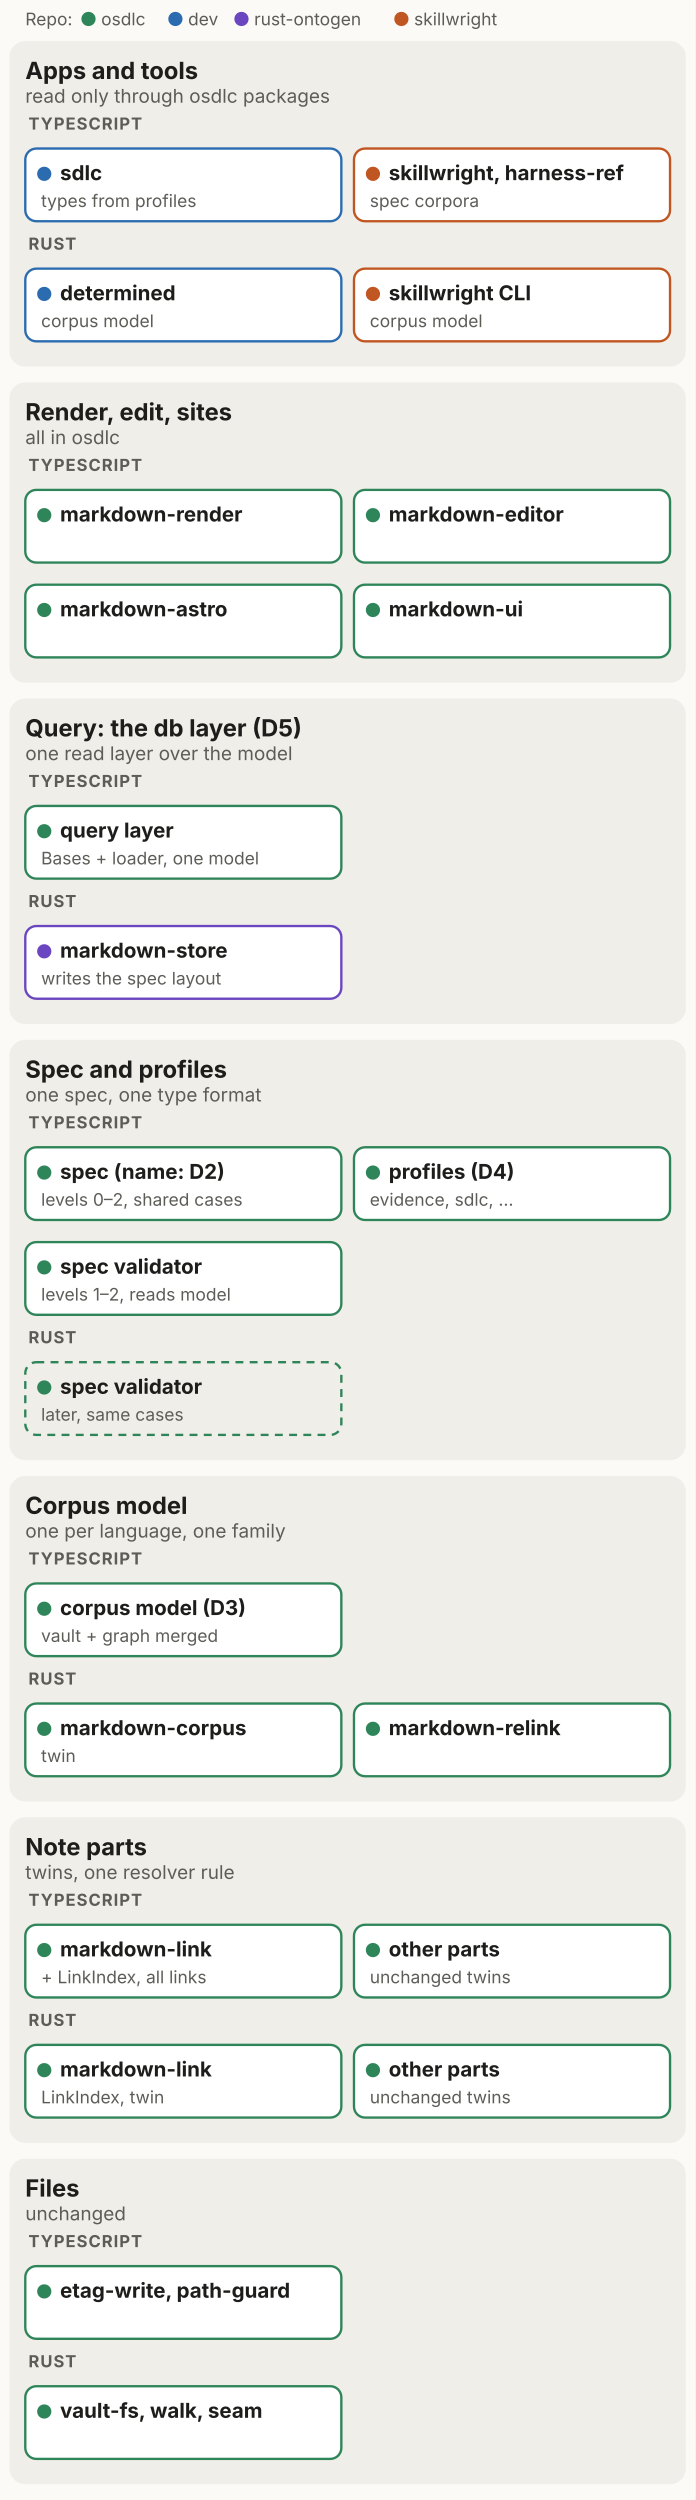
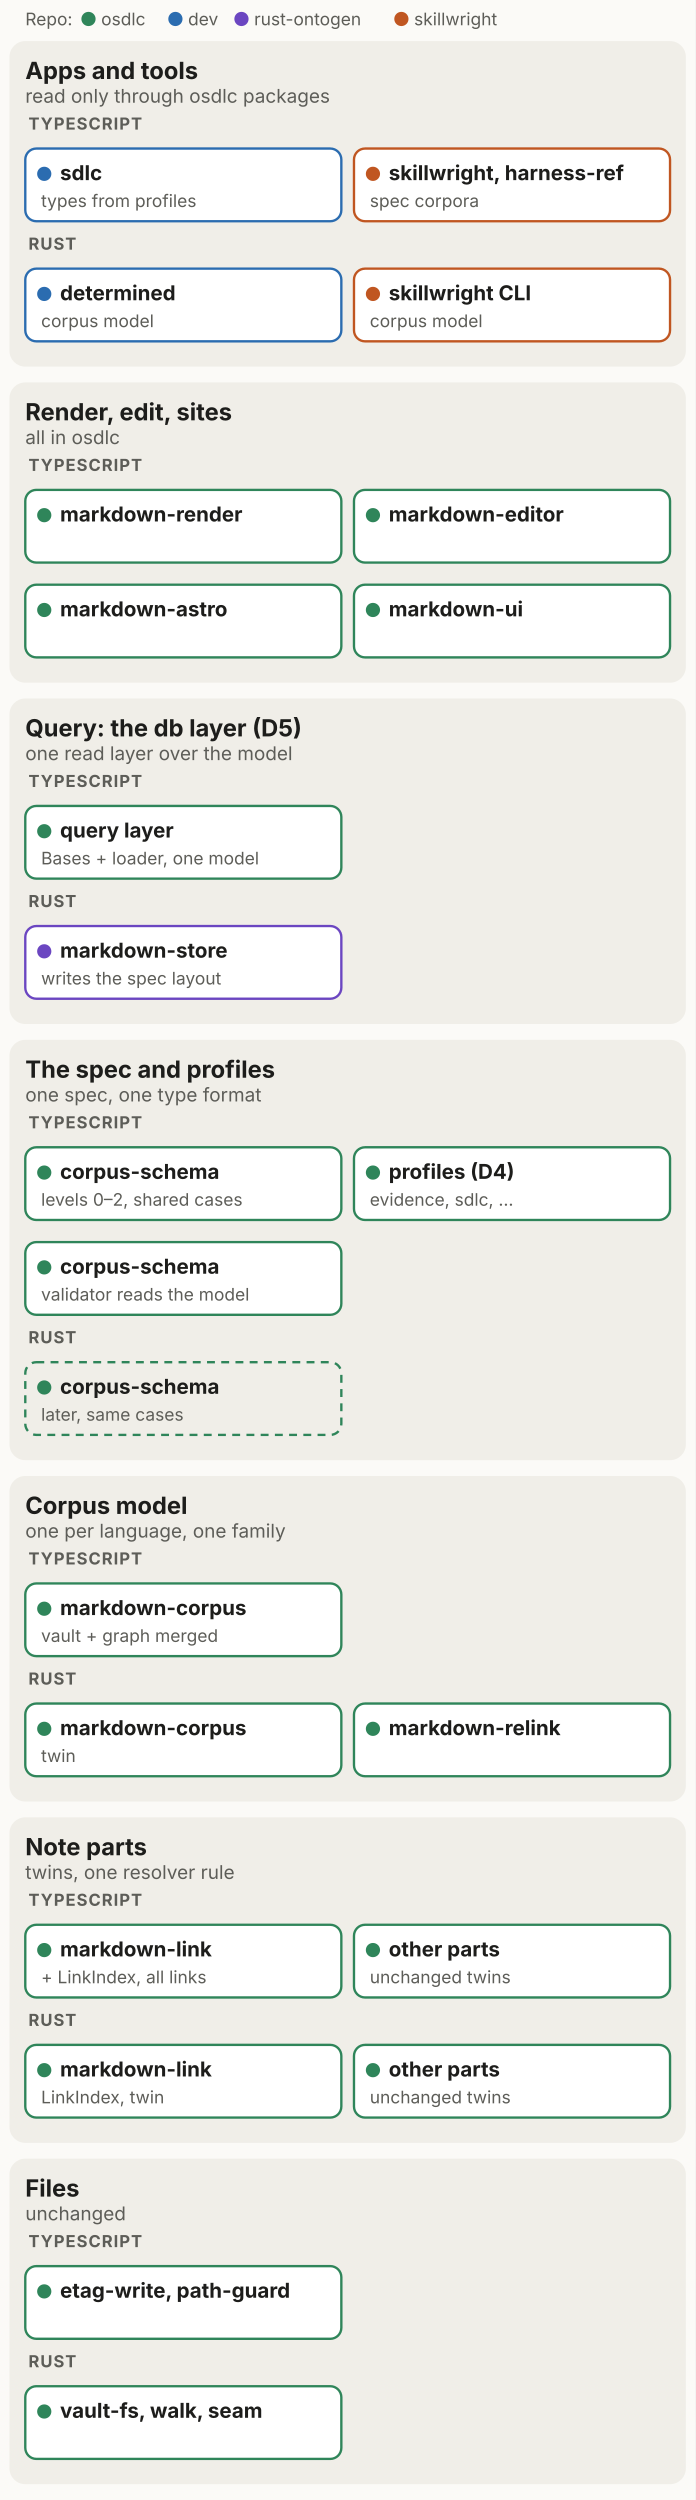
<svg xmlns="http://www.w3.org/2000/svg" viewBox="0 0 440 1582" width="880" font-family="system-ui, -apple-system, Segoe UI, sans-serif" role="img" aria-label="Target state by layer">
  <style>
.bg{fill:#fbfaf7} .band{fill:#f0eee8}
.rl{font-size:15px;font-weight:650;fill:#1d1d1b} .rs{font-size:12px;fill:#5d5d58}
.lang{font-size:10.5px;font-weight:700;letter-spacing:.06em;fill:#5d5d58}
.chip rect{fill:#ffffff;stroke-width:1.5} .chip.later rect{fill:none;stroke-dasharray:5 4}
.cn{font-size:13px;font-weight:650;fill:#1d1d1b} .cs{font-size:11px;fill:#5d5d58}
.r-osdlc rect{stroke:#2f855a} .r-osdlc .dot{fill:#2f855a}
.r-dev rect{stroke:#2b6cb0} .r-dev .dot{fill:#2b6cb0}
.r-ont rect{stroke:#6b46c1} .r-ont .dot{fill:#6b46c1}
.r-sw rect{stroke:#c05621} .r-sw .dot{fill:#c05621}
.r-ext rect{stroke:#8a8a84} .r-ext .dot{fill:#8a8a84}
.fb rect{fill:#fde8e8;stroke:#c53030} .fb text{font-size:10.5px;font-weight:700;fill:#c53030}
.dup{stroke:#c53030;stroke-width:1.6;stroke-dasharray:4 3}
.edge{fill:none;stroke:#5d5d58;stroke-width:1.4} .ahp{fill:#5d5d58}
.node rect{fill:#ffffff;stroke:#d8d5cc;stroke-width:1.4} .node.first rect{fill:#fde7c8;stroke:#b8741a}
.num{fill:#1d1d1b} .numt{font-size:11px;font-weight:700;fill:#fbfaf7} .nn{font-size:11.5px;font-weight:650;fill:#1d1d1b}
.lvl rect{fill:#ffffff;stroke:#d8d5cc} .prof rect{fill:#fde7c8;stroke:#b8741a}
.tie{stroke:#b8741a;stroke-width:1.6;fill:none}
+ .task rect{stroke-width:1.6} .tt{font-size:12px;font-weight:650;fill:#1d1d1b}
+ .tn{fill:#1d1d1b} .tnt{font-size:10.5px;font-weight:700;fill:#fbfaf7}
+ .t-done rect{fill:#ffffff;stroke:#2f855a} .t-done .tn{fill:#2f855a}
+ .t-doing rect{fill:#ffffff;stroke:#2b6cb0} .t-doing .tn{fill:#2b6cb0}
+ .t-owner rect{fill:#fde7c8;stroke:#b8741a} .t-owner .tn{fill:#b8741a}
+ .t-todo rect{fill:#ffffff;stroke:#d8d5cc} .t-todo .tn{fill:#5d5d58}
+ .group{fill:none;stroke:#d8d5cc;stroke-width:1.4;stroke-dasharray:5 4} .gt{font-size:11.5px;font-weight:650;fill:#5d5d58}
@media (prefers-color-scheme: dark) {
.bg{fill:#16161a} .band{fill:#222227}
.rl{font-size:15px;font-weight:650;fill:#ececea} .rs{font-size:12px;fill:#a3a39d}
.lang{font-size:10.5px;font-weight:700;letter-spacing:.06em;fill:#a3a39d}
.chip rect{fill:#2b2b31;stroke-width:1.5} .chip.later rect{fill:none;stroke-dasharray:5 4}
.cn{font-size:13px;font-weight:650;fill:#ececea} .cs{font-size:11px;fill:#a3a39d}
.r-osdlc rect{stroke:#68d391} .r-osdlc .dot{fill:#68d391}
.r-dev rect{stroke:#63b3ed} .r-dev .dot{fill:#63b3ed}
.r-ont rect{stroke:#b794f4} .r-ont .dot{fill:#b794f4}
.r-sw rect{stroke:#f6ad55} .r-sw .dot{fill:#f6ad55}
.r-ext rect{stroke:#a0a09a} .r-ext .dot{fill:#a0a09a}
.fb rect{fill:#3b1d1d;stroke:#fc8181} .fb text{font-size:10.5px;font-weight:700;fill:#fc8181}
.dup{stroke:#fc8181;stroke-width:1.6;stroke-dasharray:4 3}
.edge{fill:none;stroke:#a3a39d;stroke-width:1.4} .ahp{fill:#a3a39d}
.node rect{fill:#2b2b31;stroke:#3a3a40;stroke-width:1.4} .node.first rect{fill:#3d2f1c;stroke:#f6ad55}
.num{fill:#ececea} .numt{font-size:11px;font-weight:700;fill:#16161a} .nn{font-size:11.5px;font-weight:650;fill:#ececea}
.lvl rect{fill:#2b2b31;stroke:#3a3a40} .prof rect{fill:#3d2f1c;stroke:#f6ad55}
.tie{stroke:#f6ad55;stroke-width:1.6;fill:none}
+ .task rect{stroke-width:1.6} .tt{font-size:12px;font-weight:650;fill:#ececea}
+ .tn{fill:#ececea} .tnt{font-size:10.5px;font-weight:700;fill:#16161a}
+ .t-done rect{fill:#2b2b31;stroke:#68d391} .t-done .tn{fill:#68d391}
+ .t-doing rect{fill:#2b2b31;stroke:#63b3ed} .t-doing .tn{fill:#63b3ed}
+ .t-owner rect{fill:#3d2f1c;stroke:#f6ad55} .t-owner .tn{fill:#f6ad55}
+ .t-todo rect{fill:#2b2b31;stroke:#3a3a40} .t-todo .tn{fill:#a3a39d}
+ .group{fill:none;stroke:#3a3a40;stroke-width:1.4;stroke-dasharray:5 4} .gt{font-size:11.5px;font-weight:650;fill:#a3a39d}
}</style>
  <rect class="bg" width="440" height="1582" />
  <text class="cs" x="16" y="16">Repo:</text>
  <g class="chip r-osdlc">
    <circle cx="56" cy="12" r="4.5" class="dot" />
  </g>
  <text class="cs" x="64" y="16">osdlc</text>
  <g class="chip r-dev">
    <circle cx="111.0" cy="12" r="4.5" class="dot" />
  </g>
  <text class="cs" x="119.0" y="16">dev</text>
  <g class="chip r-ont">
    <circle cx="152.8" cy="12" r="4.5" class="dot" />
  </g>
  <text class="cs" x="160.8" y="16">rust-ontogen</text>
  <g class="chip r-sw">
    <circle cx="254.0" cy="12" r="4.5" class="dot" />
  </g>
  <text class="cs" x="262.0" y="16">skillwright</text>
  <rect class="band" x="6" y="26" width="428" height="206" rx="10" />
  <text class="rl" x="16" y="50">Apps and tools</text>
  <text class="rs" x="16" y="65">read only through osdlc packages</text>
  <text class="lang" x="18" y="82">TYPESCRIPT</text>
  <g class="chip r-dev">
    <rect x="16" y="94" width="200" height="46" rx="7" />
    <circle cx="28" cy="110" r="4.5" class="dot" />
    <text x="38" y="114" class="cn">sdlc</text>
    <text x="26" y="131" class="cs">types from profiles</text>
  </g>
  <g class="chip r-sw">
    <rect x="224" y="94" width="200" height="46" rx="7" />
    <circle cx="236" cy="110" r="4.5" class="dot" />
    <text x="246" y="114" class="cn">skillwright, harness-ref</text>
    <text x="234" y="131" class="cs">spec corpora</text>
  </g>
  <text class="lang" x="18" y="158">RUST</text>
  <g class="chip r-dev">
    <rect x="16" y="170" width="200" height="46" rx="7" />
    <circle cx="28" cy="186" r="4.5" class="dot" />
    <text x="38" y="190" class="cn">determined</text>
    <text x="26" y="207" class="cs">corpus model</text>
  </g>
  <g class="chip r-sw">
    <rect x="224" y="170" width="200" height="46" rx="7" />
    <circle cx="236" cy="186" r="4.5" class="dot" />
    <text x="246" y="190" class="cn">skillwright CLI</text>
    <text x="234" y="207" class="cs">corpus model</text>
  </g>
  <rect class="band" x="6" y="242" width="428" height="190" rx="10" />
  <text class="rl" x="16" y="266">Render, edit, sites</text>
  <text class="rs" x="16" y="281">all in osdlc</text>
  <text class="lang" x="18" y="298">TYPESCRIPT</text>
  <g class="chip r-osdlc">
    <rect x="16" y="310" width="200" height="46" rx="7" />
    <circle cx="28" cy="326" r="4.5" class="dot" />
    <text x="38" y="330" class="cn">markdown-render</text>
    <text x="26" y="347" class="cs" />
  </g>
  <g class="chip r-osdlc">
    <rect x="224" y="310" width="200" height="46" rx="7" />
    <circle cx="236" cy="326" r="4.5" class="dot" />
    <text x="246" y="330" class="cn">markdown-editor</text>
    <text x="234" y="347" class="cs" />
  </g>
  <g class="chip r-osdlc">
    <rect x="16" y="370" width="200" height="46" rx="7" />
    <circle cx="28" cy="386" r="4.5" class="dot" />
    <text x="38" y="390" class="cn">markdown-astro</text>
    <text x="26" y="407" class="cs" />
  </g>
  <g class="chip r-osdlc">
    <rect x="224" y="370" width="200" height="46" rx="7" />
    <circle cx="236" cy="386" r="4.5" class="dot" />
    <text x="246" y="390" class="cn">markdown-ui</text>
    <text x="234" y="407" class="cs" />
  </g>
  <rect class="band" x="6" y="442" width="428" height="206" rx="10" />
  <text class="rl" x="16" y="466">Query: the db layer (D5)</text>
  <text class="rs" x="16" y="481">one read layer over the model</text>
  <text class="lang" x="18" y="498">TYPESCRIPT</text>
  <g class="chip r-osdlc">
    <rect x="16" y="510" width="200" height="46" rx="7" />
    <circle cx="28" cy="526" r="4.5" class="dot" />
    <text x="38" y="530" class="cn">query layer</text>
    <text x="26" y="547" class="cs">Bases + loader, one model</text>
  </g>
  <text class="lang" x="18" y="574">RUST</text>
  <g class="chip r-ont">
    <rect x="16" y="586" width="200" height="46" rx="7" />
    <circle cx="28" cy="602" r="4.5" class="dot" />
    <text x="38" y="606" class="cn">markdown-store</text>
    <text x="26" y="623" class="cs">writes the spec layout</text>
  </g>
  <rect class="band" x="6" y="658" width="428" height="266" rx="10" />
-   <text class="rl" x="16" y="682">Spec and profiles</text>
+   <text class="rl" x="16" y="682">The spec and profiles</text>
  <text class="rs" x="16" y="697">one spec, one type format</text>
  <text class="lang" x="18" y="714">TYPESCRIPT</text>
  <g class="chip r-osdlc">
    <rect x="16" y="726" width="200" height="46" rx="7" />
    <circle cx="28" cy="742" r="4.5" class="dot" />
-     <text x="38" y="746" class="cn">spec (name: D2)</text>
+     <text x="38" y="746" class="cn">corpus-schema</text>
    <text x="26" y="763" class="cs">levels 0–2, shared cases</text>
  </g>
  <g class="chip r-osdlc">
    <rect x="224" y="726" width="200" height="46" rx="7" />
    <circle cx="236" cy="742" r="4.5" class="dot" />
    <text x="246" y="746" class="cn">profiles (D4)</text>
    <text x="234" y="763" class="cs">evidence, sdlc, ...</text>
  </g>
  <g class="chip r-osdlc">
    <rect x="16" y="786" width="200" height="46" rx="7" />
    <circle cx="28" cy="802" r="4.5" class="dot" />
-     <text x="38" y="806" class="cn">spec validator</text>
-     <text x="26" y="823" class="cs">levels 1–2, reads model</text>
+     <text x="38" y="806" class="cn">corpus-schema</text>
+     <text x="26" y="823" class="cs">validator reads the model</text>
  </g>
  <text class="lang" x="18" y="850">RUST</text>
  <g class="chip r-osdlc later">
    <rect x="16" y="862" width="200" height="46" rx="7" />
    <circle cx="28" cy="878" r="4.5" class="dot" />
-     <text x="38" y="882" class="cn">spec validator</text>
+     <text x="38" y="882" class="cn">corpus-schema</text>
    <text x="26" y="899" class="cs">later, same cases</text>
  </g>
  <rect class="band" x="6" y="934" width="428" height="206" rx="10" />
  <text class="rl" x="16" y="958">Corpus model</text>
  <text class="rs" x="16" y="973">one per language, one family</text>
  <text class="lang" x="18" y="990">TYPESCRIPT</text>
  <g class="chip r-osdlc">
    <rect x="16" y="1002" width="200" height="46" rx="7" />
    <circle cx="28" cy="1018" r="4.5" class="dot" />
-     <text x="38" y="1022" class="cn">corpus model (D3)</text>
+     <text x="38" y="1022" class="cn">markdown-corpus</text>
    <text x="26" y="1039" class="cs">vault + graph merged</text>
  </g>
  <text class="lang" x="18" y="1066">RUST</text>
  <g class="chip r-osdlc">
    <rect x="16" y="1078" width="200" height="46" rx="7" />
    <circle cx="28" cy="1094" r="4.5" class="dot" />
    <text x="38" y="1098" class="cn">markdown-corpus</text>
    <text x="26" y="1115" class="cs">twin</text>
  </g>
  <g class="chip r-osdlc">
    <rect x="224" y="1078" width="200" height="46" rx="7" />
    <circle cx="236" cy="1094" r="4.5" class="dot" />
    <text x="246" y="1098" class="cn">markdown-relink</text>
    <text x="234" y="1115" class="cs" />
  </g>
  <rect class="band" x="6" y="1150" width="428" height="206" rx="10" />
  <text class="rl" x="16" y="1174">Note parts</text>
  <text class="rs" x="16" y="1189">twins, one resolver rule</text>
  <text class="lang" x="18" y="1206">TYPESCRIPT</text>
  <g class="chip r-osdlc">
    <rect x="16" y="1218" width="200" height="46" rx="7" />
    <circle cx="28" cy="1234" r="4.5" class="dot" />
    <text x="38" y="1238" class="cn">markdown-link</text>
    <text x="26" y="1255" class="cs">+ LinkIndex, all links</text>
  </g>
  <g class="chip r-osdlc">
    <rect x="224" y="1218" width="200" height="46" rx="7" />
    <circle cx="236" cy="1234" r="4.5" class="dot" />
    <text x="246" y="1238" class="cn">other parts</text>
    <text x="234" y="1255" class="cs">unchanged twins</text>
  </g>
  <text class="lang" x="18" y="1282">RUST</text>
  <g class="chip r-osdlc">
    <rect x="16" y="1294" width="200" height="46" rx="7" />
    <circle cx="28" cy="1310" r="4.5" class="dot" />
    <text x="38" y="1314" class="cn">markdown-link</text>
    <text x="26" y="1331" class="cs">LinkIndex, twin</text>
  </g>
  <g class="chip r-osdlc">
    <rect x="224" y="1294" width="200" height="46" rx="7" />
    <circle cx="236" cy="1310" r="4.5" class="dot" />
    <text x="246" y="1314" class="cn">other parts</text>
    <text x="234" y="1331" class="cs">unchanged twins</text>
  </g>
  <rect class="band" x="6" y="1366" width="428" height="206" rx="10" />
  <text class="rl" x="16" y="1390">Files</text>
  <text class="rs" x="16" y="1405">unchanged</text>
  <text class="lang" x="18" y="1422">TYPESCRIPT</text>
  <g class="chip r-osdlc">
    <rect x="16" y="1434" width="200" height="46" rx="7" />
    <circle cx="28" cy="1450" r="4.5" class="dot" />
    <text x="38" y="1454" class="cn">etag-write, path-guard</text>
    <text x="26" y="1471" class="cs" />
  </g>
  <text class="lang" x="18" y="1498">RUST</text>
  <g class="chip r-osdlc">
    <rect x="16" y="1510" width="200" height="46" rx="7" />
    <circle cx="28" cy="1526" r="4.5" class="dot" />
    <text x="38" y="1530" class="cn">vault-fs, walk, seam</text>
    <text x="26" y="1547" class="cs" />
  </g>
</svg>
